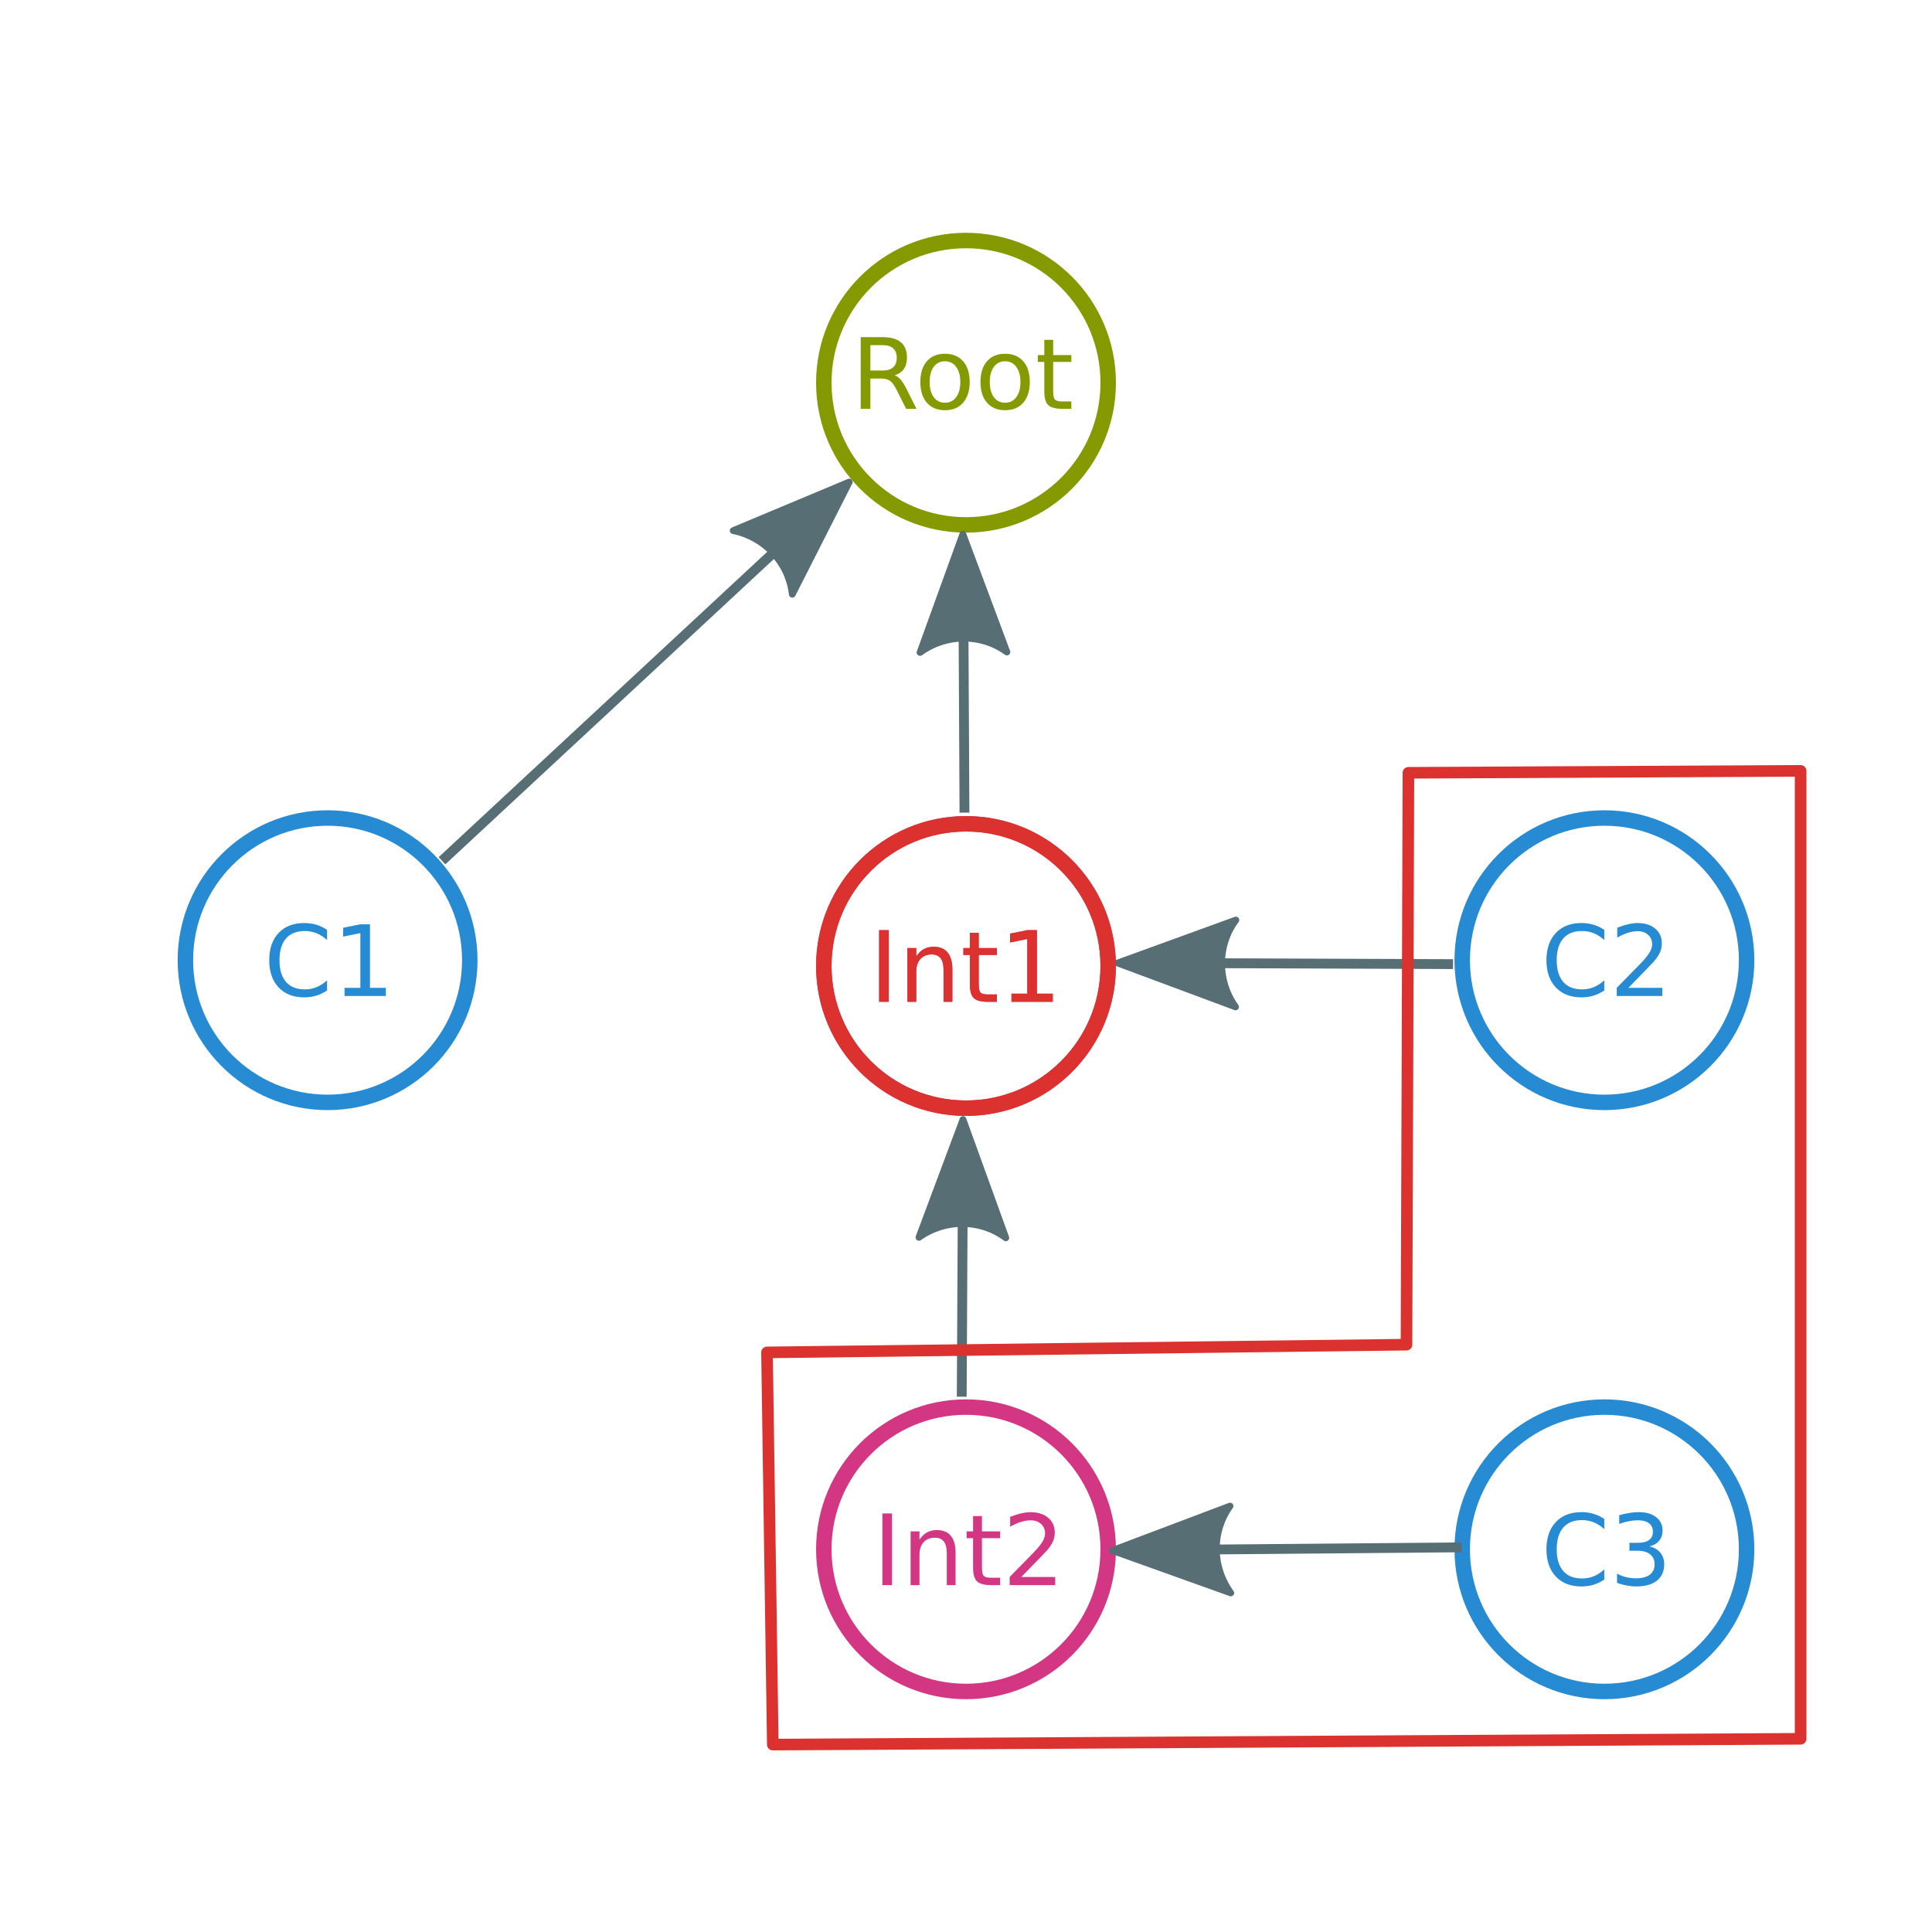
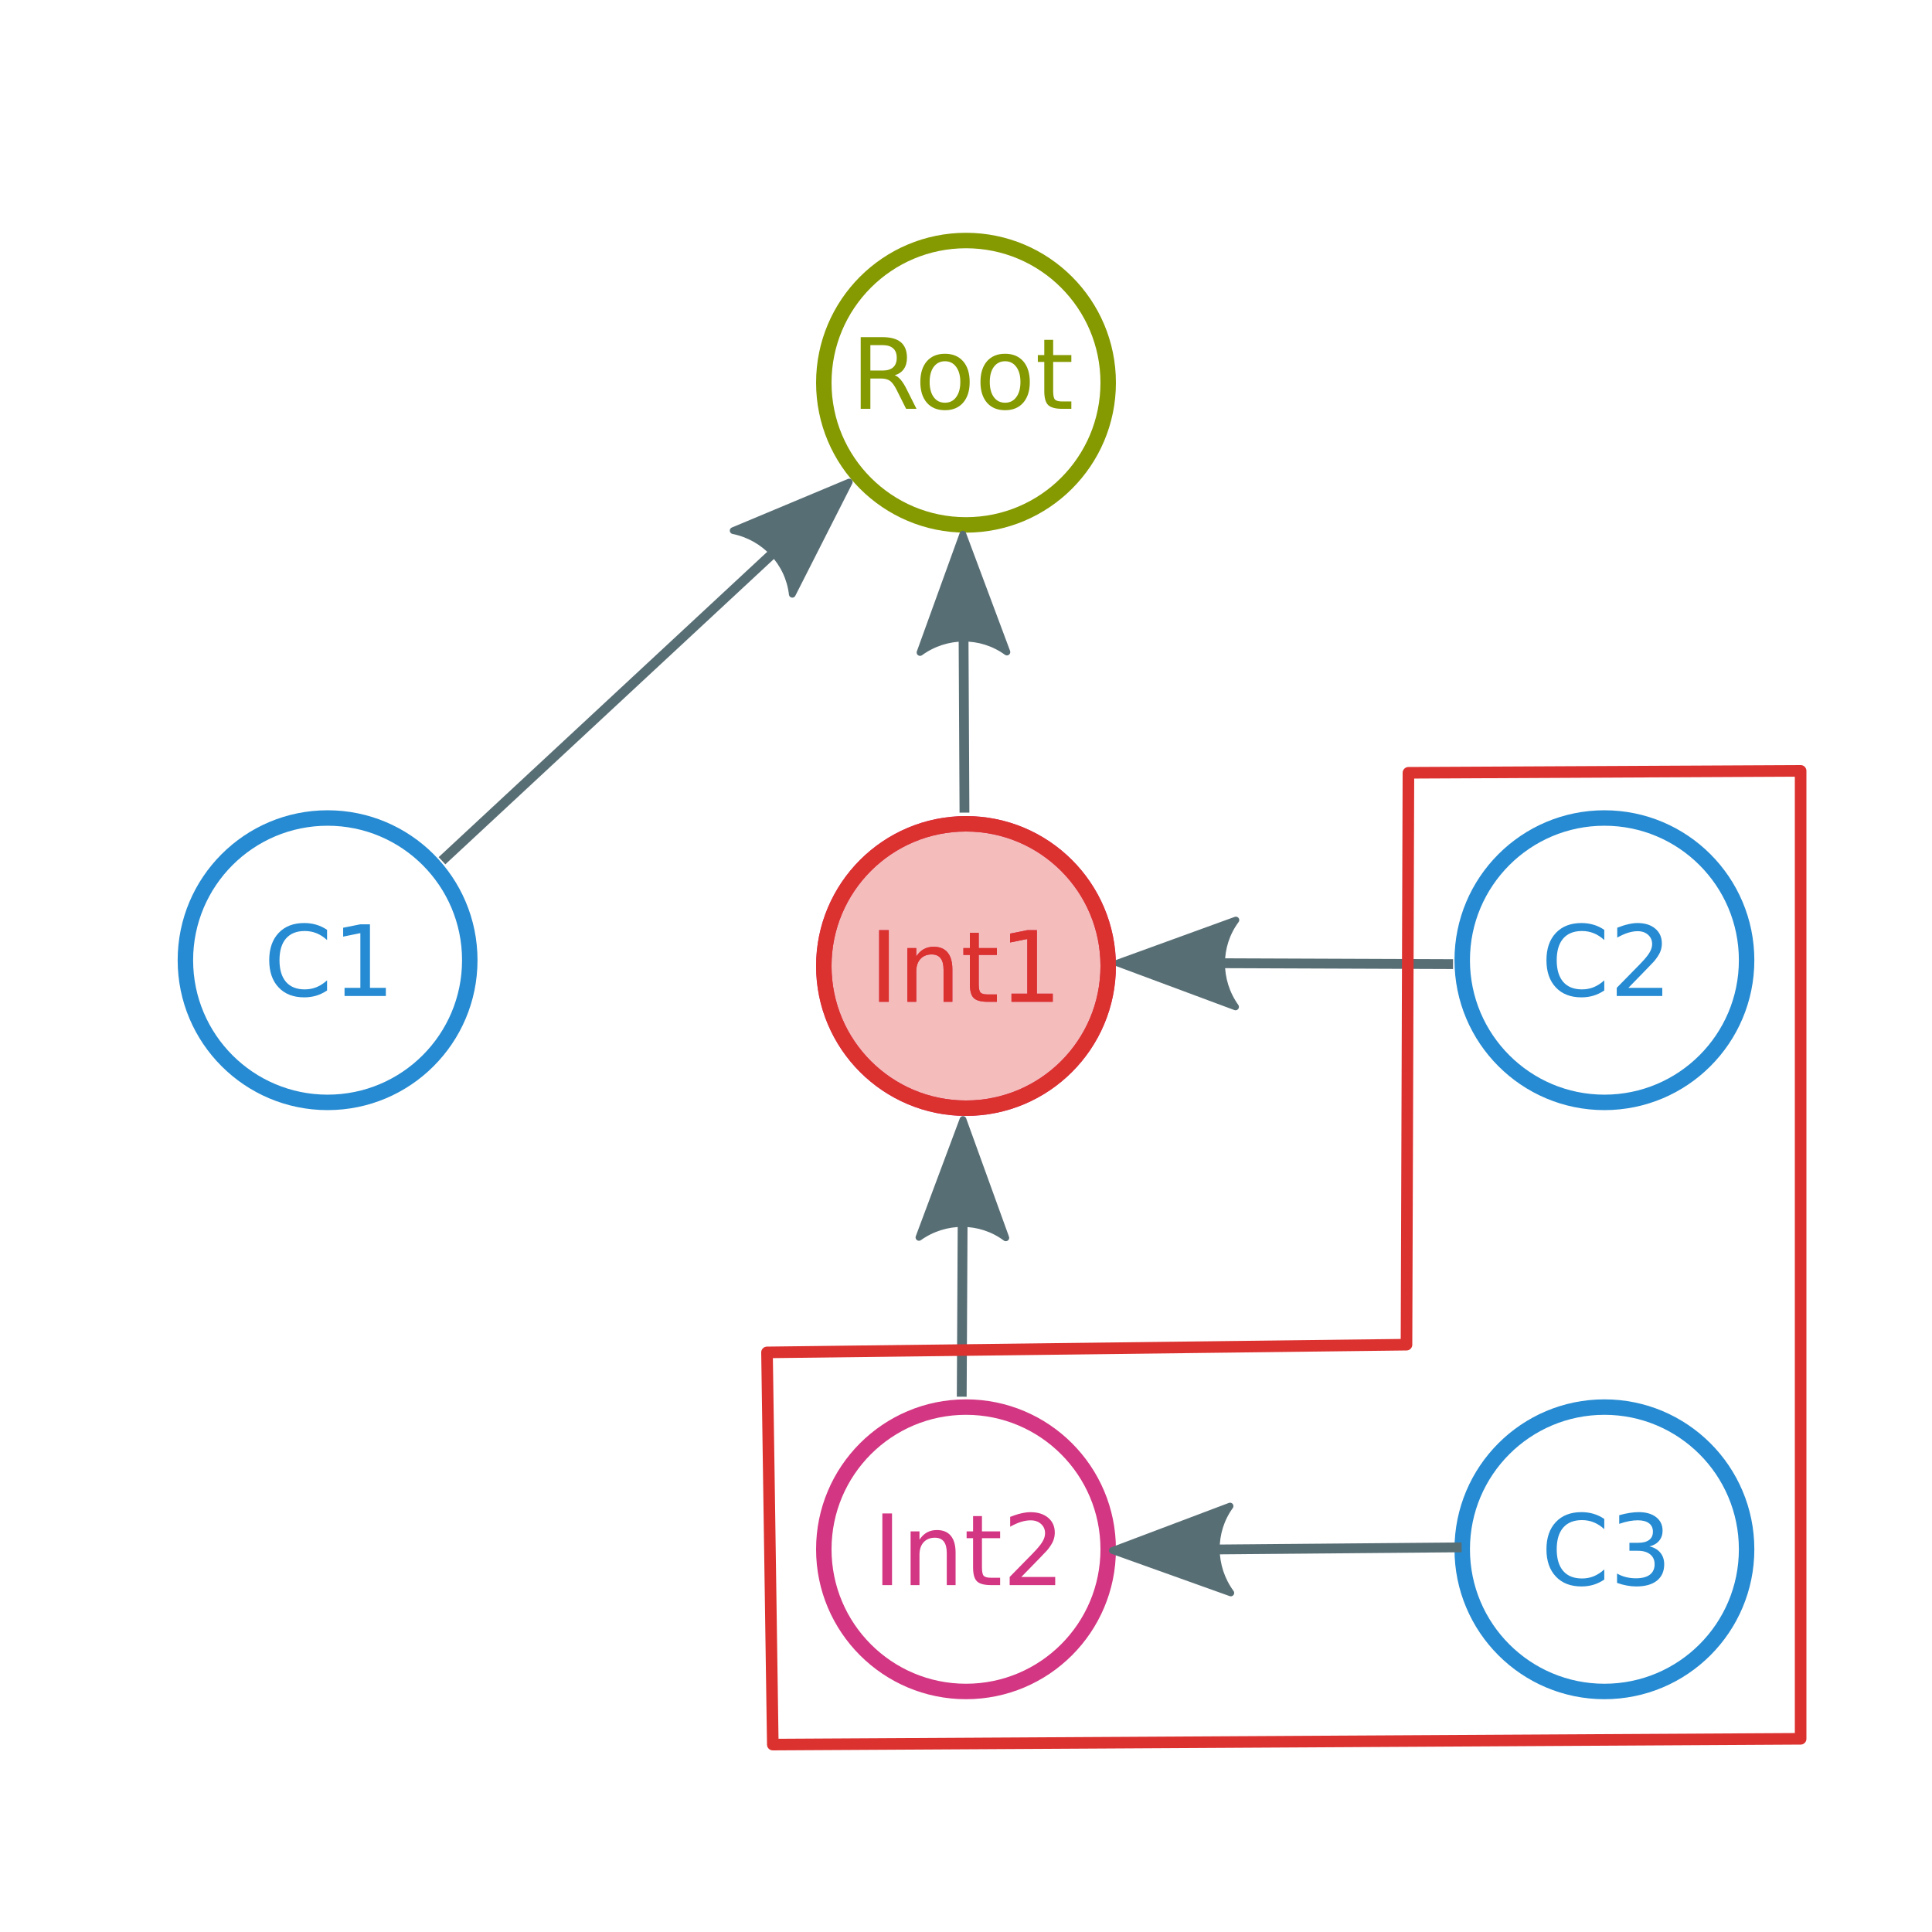
<svg xmlns="http://www.w3.org/2000/svg" width="500" height="500" id="svg5720" version="1.1">
  <defs id="defs5722">
    <marker style="overflow:visible" id="marker5111" refX="0" refY="0" orient="auto">
      <path transform="matrix(-1.1,0,0,-1.1,-1.1,0)" d="M 8.719,4.034 -2.207,0.016 8.719,-4.002 c -1.745,2.372 -1.735,5.617 -6e-7,8.035 z" style="fill:#586e75;fill-opacity:1;fill-rule:evenodd;stroke:#586e75;stroke-width:0.625;stroke-linejoin:round;stroke-opacity:1" id="path5113" />
    </marker>
    <marker orient="auto" refY="0" refX="0" id="marker5035" style="overflow:visible">
      <path id="path5037" style="fill:#586e75;fill-opacity:1;fill-rule:evenodd;stroke:#586e75;stroke-width:0.625;stroke-linejoin:round;stroke-opacity:1" d="M 8.719,4.034 -2.207,0.016 8.719,-4.002 c -1.745,2.372 -1.735,5.617 -6e-7,8.035 z" transform="matrix(-1.1,0,0,-1.1,-1.1,0)" />
    </marker>
    <marker style="overflow:visible" id="marker4965" refX="0" refY="0" orient="auto">
      <path transform="matrix(-1.1,0,0,-1.1,-1.1,0)" d="M 8.719,4.034 -2.207,0.016 8.719,-4.002 c -1.745,2.372 -1.735,5.617 -6e-7,8.035 z" style="fill:#586e75;fill-opacity:1;fill-rule:evenodd;stroke:#586e75;stroke-width:0.625;stroke-linejoin:round;stroke-opacity:1" id="path4967" />
    </marker>
    <marker style="overflow:visible" id="marker4901" refX="0" refY="0" orient="auto">
      <path transform="matrix(-1.1,0,0,-1.1,-1.1,0)" d="M 8.719,4.034 -2.207,0.016 8.719,-4.002 c -1.745,2.372 -1.735,5.617 -6e-7,8.035 z" style="fill:#586e75;fill-opacity:1;fill-rule:evenodd;stroke:#586e75;stroke-width:0.625;stroke-linejoin:round;stroke-opacity:1" id="path4903" />
    </marker>
    <marker orient="auto" refY="0" refX="0" id="Arrow2Lend" style="overflow:visible">
      <path id="path4236" style="fill:#586e75;fill-opacity:1;fill-rule:evenodd;stroke:#586e75;stroke-width:0.625;stroke-linejoin:round;stroke-opacity:1" d="M 8.719,4.034 -2.207,0.016 8.719,-4.002 c -1.745,2.372 -1.735,5.617 -6e-7,8.035 z" transform="matrix(-1.1,0,0,-1.1,-1.1,0)" />
    </marker>
    <marker orient="auto" refY="0" refX="0" id="Arrow1Mend" style="overflow:visible">
      <path id="path3887" d="M 0,0 5,-5 -12.5,0 5,5 0,0 Z" style="fill-rule:evenodd;stroke:#000000;stroke-width:1pt" transform="matrix(-0.4,0,0,-0.4,-4,0)" />
    </marker>
    <marker orient="auto" refY="0" refX="0" id="Arrow2Lstart" style="overflow:visible">
      <path id="path3896" style="fill-rule:evenodd;stroke-width:0.625;stroke-linejoin:round" d="M 8.719,4.034 -2.207,0.016 8.719,-4.002 c -1.745,2.372 -1.735,5.617 -6e-7,8.035 z" transform="matrix(1.1,0,0,1.1,1.1,0)" />
    </marker>
    <marker orient="auto" refY="0" refX="0" id="Arrow1Mstart" style="overflow:visible">
      <path id="path3884" d="M 0,0 5,-5 -12.5,0 5,5 0,0 Z" style="fill-rule:evenodd;stroke:#000000;stroke-width:1pt" transform="matrix(0.4,0,0,0.4,4,0)" />
    </marker>
    <marker orient="auto" refY="0" refX="0" id="Arrow1Lstart" style="overflow:visible">
      <path id="path3878" d="M 0,0 5,-5 -12.5,0 5,5 0,0 Z" style="fill-rule:evenodd;stroke:#000000;stroke-width:1pt" transform="matrix(0.8,0,0,0.8,10,0)" />
    </marker>
    <marker orient="auto" refY="0" refX="0" id="Arrow1Mend-4" style="overflow:visible">
      <path id="path3887-5" d="M 0,0 5,-5 -12.5,0 5,5 0,0 Z" style="fill-rule:evenodd;stroke:#000000;stroke-width:1pt" transform="matrix(-0.4,0,0,-0.4,-4,0)" />
    </marker>
  </defs>
  <g id="layer1" transform="translate(-181.887,107.2247)">
    <g id="g3840">
      <flowRoot style="font-style:normal;font-weight:normal;font-size:40px;line-height:125%;font-family:Sans;letter-spacing:0px;word-spacing:0px;fill:#000000;fill-opacity:1;stroke:none" id="flowRoot3832" xml:space="preserve">
        <flowRegion id="flowRegion3834">
          <rect y="516.429" x="631.88" height="178.344" width="226.768" id="rect3836" />
        </flowRegion>
        <flowPara id="flowPara3838" />
      </flowRoot>
    </g>
    <flowRoot xml:space="preserve" id="flowRoot3846" style="font-style:normal;font-weight:normal;font-size:40px;line-height:125%;font-family:Sans;letter-spacing:0px;word-spacing:0px;fill:#000000;fill-opacity:1;stroke:none">
      <flowRegion id="flowRegion3848">
        <rect id="rect3850" width="142.911" height="193.698" x="682.667" y="280.212" />
      </flowRegion>
      <flowPara id="flowPara3852" />
    </flowRoot>
    <circle style="fill:none;fill-opacity:1;stroke:#268bd2;stroke-opacity:1;stroke-width:4;stroke-miterlimit:4;stroke-dasharray:none" id="path5732-3-5" cx="266.666" cy="141.273" r="36.799" />
    <circle r="36.799" cy="-8.177" cx="431.887" style="fill:none;fill-opacity:1;stroke:#859900;stroke-opacity:1;stroke-width:4;stroke-miterlimit:4;stroke-dasharray:none" id="path5732" />
    <text xml:space="preserve" style="font-style:normal;font-weight:normal;font-size:25.434px;line-height:125%;font-family:'Bitstream Vera Sans';letter-spacing:0px;word-spacing:0px;fill:#859900;fill-opacity:1;stroke:none;stroke-opacity:1;" x="402.137" y="-1.421" id="text5788">
      <tspan id="tspan5790" x="402.137" y="-1.421">Root</tspan>
    </text>
    <circle r="36.799" cy="142.775" cx="431.887" style="fill:none;fill-opacity:1;stroke:#d33682;stroke-opacity:1;stroke-width:4;stroke-miterlimit:4;stroke-dasharray:none" id="path5732-3" />
    <text xml:space="preserve" style="font-style:normal;font-weight:normal;font-size:25.434px;line-height:125%;font-family:'Bitstream Vera Sans';letter-spacing:0px;word-spacing:0px;fill:#d33682;fill-opacity:1;stroke:none;" x="406.906" y="152.046" id="text5792">
      <tspan id="tspan5794" x="406.906" y="152.046">Int1</tspan>
    </text>
    <text xml:space="preserve" style="font-style:normal;font-weight:normal;font-size:25.434px;line-height:125%;font-family:'Bitstream Vera Sans';letter-spacing:0px;word-spacing:0px;fill:#268bd2;fill-opacity:1;stroke:none;" x="250.142" y="150.532" id="text5800">
      <tspan x="250.142" y="150.532" id="tspan5804">C1</tspan>
    </text>
    <circle r="36.799" cy="141.273" cx="597.108" style="fill:none;fill-opacity:1;stroke:#268bd2;stroke-opacity:1;stroke-width:4;stroke-miterlimit:4;stroke-dasharray:none" id="path5732-3-7" />
    <text xml:space="preserve" style="font-style:normal;font-weight:normal;font-size:25.434px;line-height:125%;font-family:'Bitstream Vera Sans';letter-spacing:0px;word-spacing:0px;fill:#268bd2;fill-opacity:1;stroke:none;" x="580.684" y="150.532" id="text5808">
      <tspan id="tspan5810" x="580.684" y="150.532">C2</tspan>
    </text>
    <circle r="36.799" cy="293.727" cx="431.887" style="fill:none;fill-opacity:1;stroke:#d33682;stroke-opacity:1;stroke-width:4;stroke-miterlimit:4;stroke-dasharray:none" id="path5732-3-2" />
    <text xml:space="preserve" style="font-style:normal;font-weight:normal;font-size:25.434px;line-height:125%;font-family:'Bitstream Vera Sans';letter-spacing:0px;word-spacing:0px;fill:#d33682;fill-opacity:1;stroke:none;" x="407.739" y="302.998" id="text5792-3">
      <tspan id="tspan5794-6" x="407.739" y="302.998">Int2</tspan>
      <tspan x="407.739" y="334.791" id="tspan3786" />
    </text>
    <circle r="36.799" cy="293.727" cx="597.108" style="fill:none;fill-opacity:1;stroke:#268bd2;stroke-opacity:1;stroke-width:4;stroke-miterlimit:4;stroke-dasharray:none" id="path5732-3-7-1" />
    <text xml:space="preserve" style="font-style:normal;font-weight:normal;font-size:25.434px;line-height:125%;font-family:'Bitstream Vera Sans';letter-spacing:0px;word-spacing:0px;fill:#268bd2;fill-opacity:1;stroke:none;" x="580.684" y="302.986" id="text5808-7">
      <tspan x="580.684" y="302.986" id="tspan3828">C3</tspan>
    </text>
    <path style="fill:none;stroke:#586e75;stroke-width:2.543;stroke-linecap:butt;stroke-linejoin:miter;stroke-miterlimit:4;stroke-dasharray:none;stroke-opacity:1;marker-start:none;marker-end:url(#Arrow2Lend)" d="M 296.275,115.534 399.229,19.859" id="path3872" />
    <path style="display:inline;fill:none;stroke:#586e75;stroke-width:2.543;stroke-linecap:butt;stroke-linejoin:miter;stroke-miterlimit:4;stroke-dasharray:none;stroke-opacity:1;marker-end:url(#marker4901)" d="M 431.49,103.084 431.136,34.392" id="path5258" />
    <path style="display:inline;fill:none;stroke:#586e75;stroke-width:2.543;stroke-linecap:butt;stroke-linejoin:miter;stroke-miterlimit:4;stroke-dasharray:none;stroke-opacity:1;marker-end:url(#marker5035)" d="m 430.782,254.245 0.354,-68.365" id="path5258-2-0" />
    <path style="display:inline;fill:none;stroke:#586e75;stroke-width:2.543;stroke-linecap:butt;stroke-linejoin:miter;stroke-miterlimit:4;stroke-dasharray:none;stroke-opacity:1;marker-end:url(#marker4965)" d="m 557.938,142.29 -83.438,-0.318" id="path5672" />
    <path style="display:inline;fill:none;stroke:#586e75;stroke-width:2.543;stroke-linecap:butt;stroke-linejoin:miter;stroke-miterlimit:4;stroke-dasharray:none;stroke-opacity:1;marker-end:url(#marker5111)" d="m 560.151,293.225 -87.018,0.751" id="path5672-5" />
  </g>
  <g id="layer2" style="display:inline">
-     <circle transform="translate(-181.887,107.2247)" r="36.799" cy="142.775" cx="431.887" style="fill:none;fill-opacity:1;stroke:#dc322f;stroke-width:4;stroke-miterlimit:4;stroke-dasharray:none;stroke-opacity:1" id="path5732-3-8" />
+     <circle transform="translate(-181.887,107.2247)" r="36.799" cy="142.775" cx="431.887" style="fill:#dc322f;fill-opacity:0.323;stroke:#dc322f;stroke-width:4;stroke-miterlimit:4;stroke-dasharray:none;stroke-opacity:1" id="path5732-3-8" />
    <text transform="translate(-181.887,107.2247)" xml:space="preserve" style="font-style:normal;font-weight:normal;font-size:25.434px;line-height:125%;font-family:'Bitstream Vera Sans';letter-spacing:0px;word-spacing:0px;fill:#dc322f;fill-opacity:1;stroke:none" x="406.906" y="152.046" id="text5792-5">
      <tspan id="tspan5794-7" x="406.906" y="152.046">Int1</tspan>
    </text>
  </g>
  <g id="layer3" style="display:inline">
    <path transform="translate(-181.887,107.2247)" style="fill:none;stroke:#dc322f;stroke-width:3;stroke-linecap:butt;stroke-linejoin:round;stroke-miterlimit:4;stroke-dasharray:none;stroke-opacity:1" d="m 546.387,92.775 -0.5,148 -165.5,2 1.5,101.5 266,-1.5 0,-250.5 z" id="path3834" />
  </g>
</svg>
